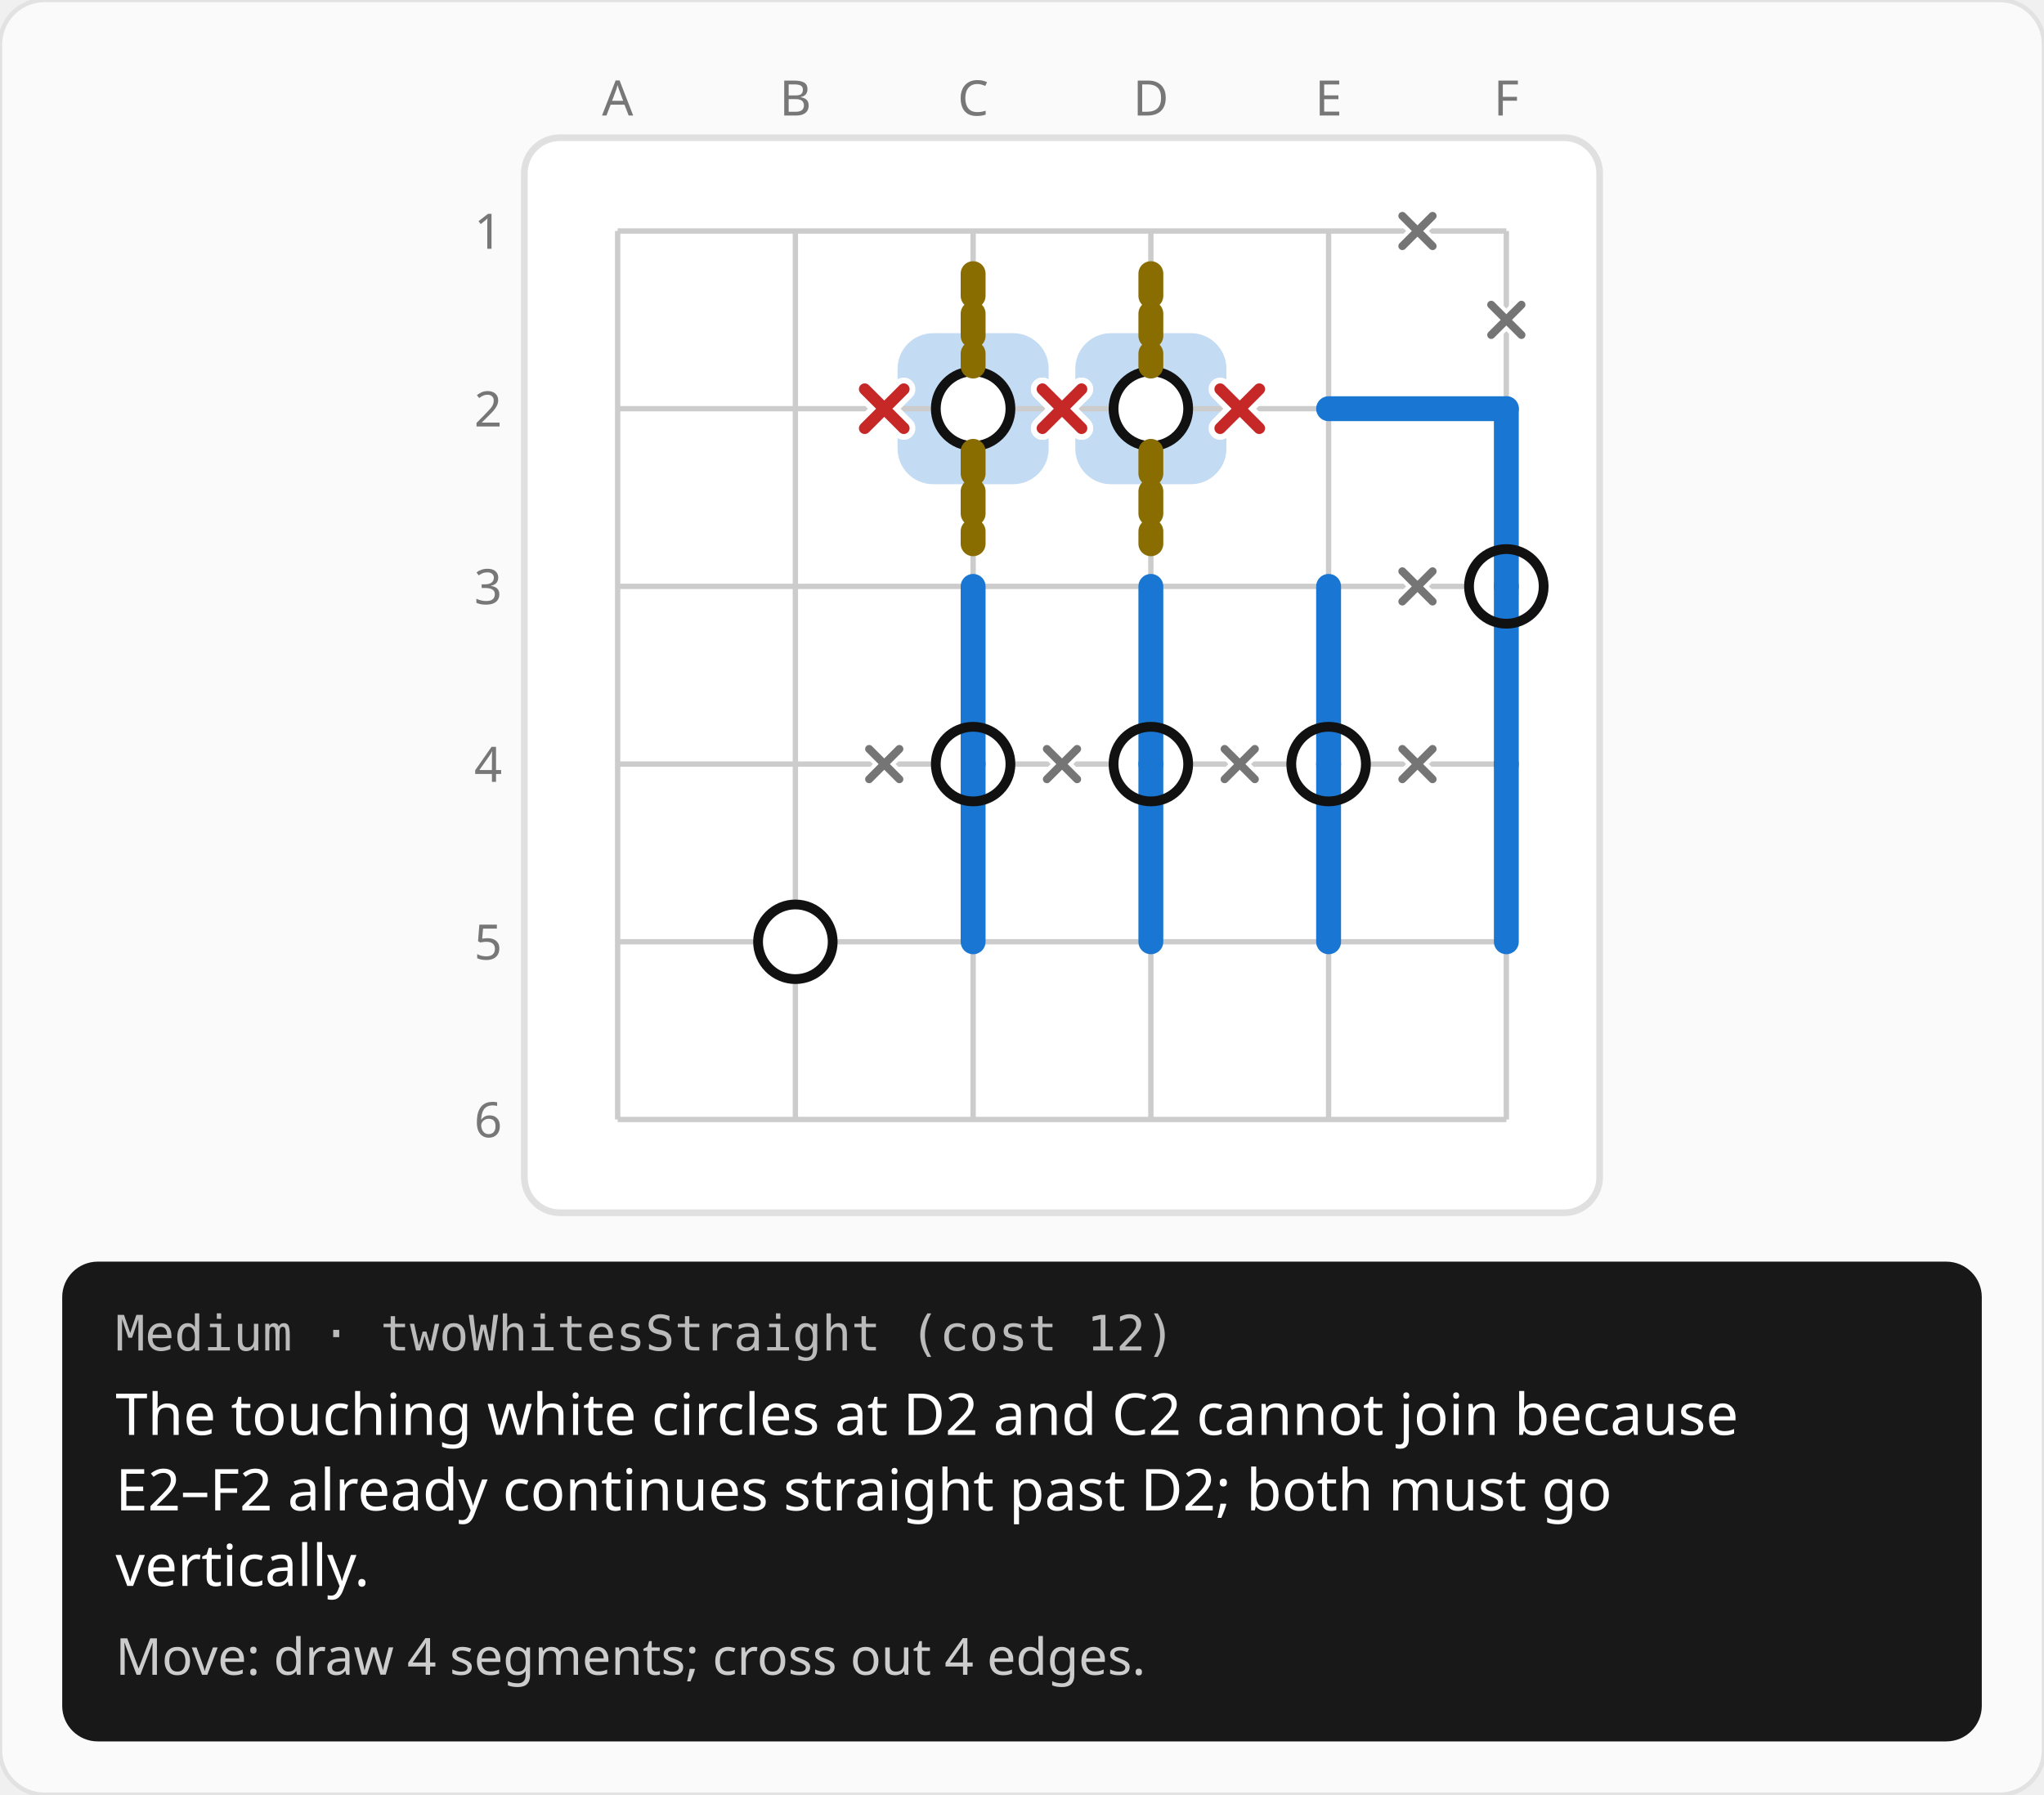
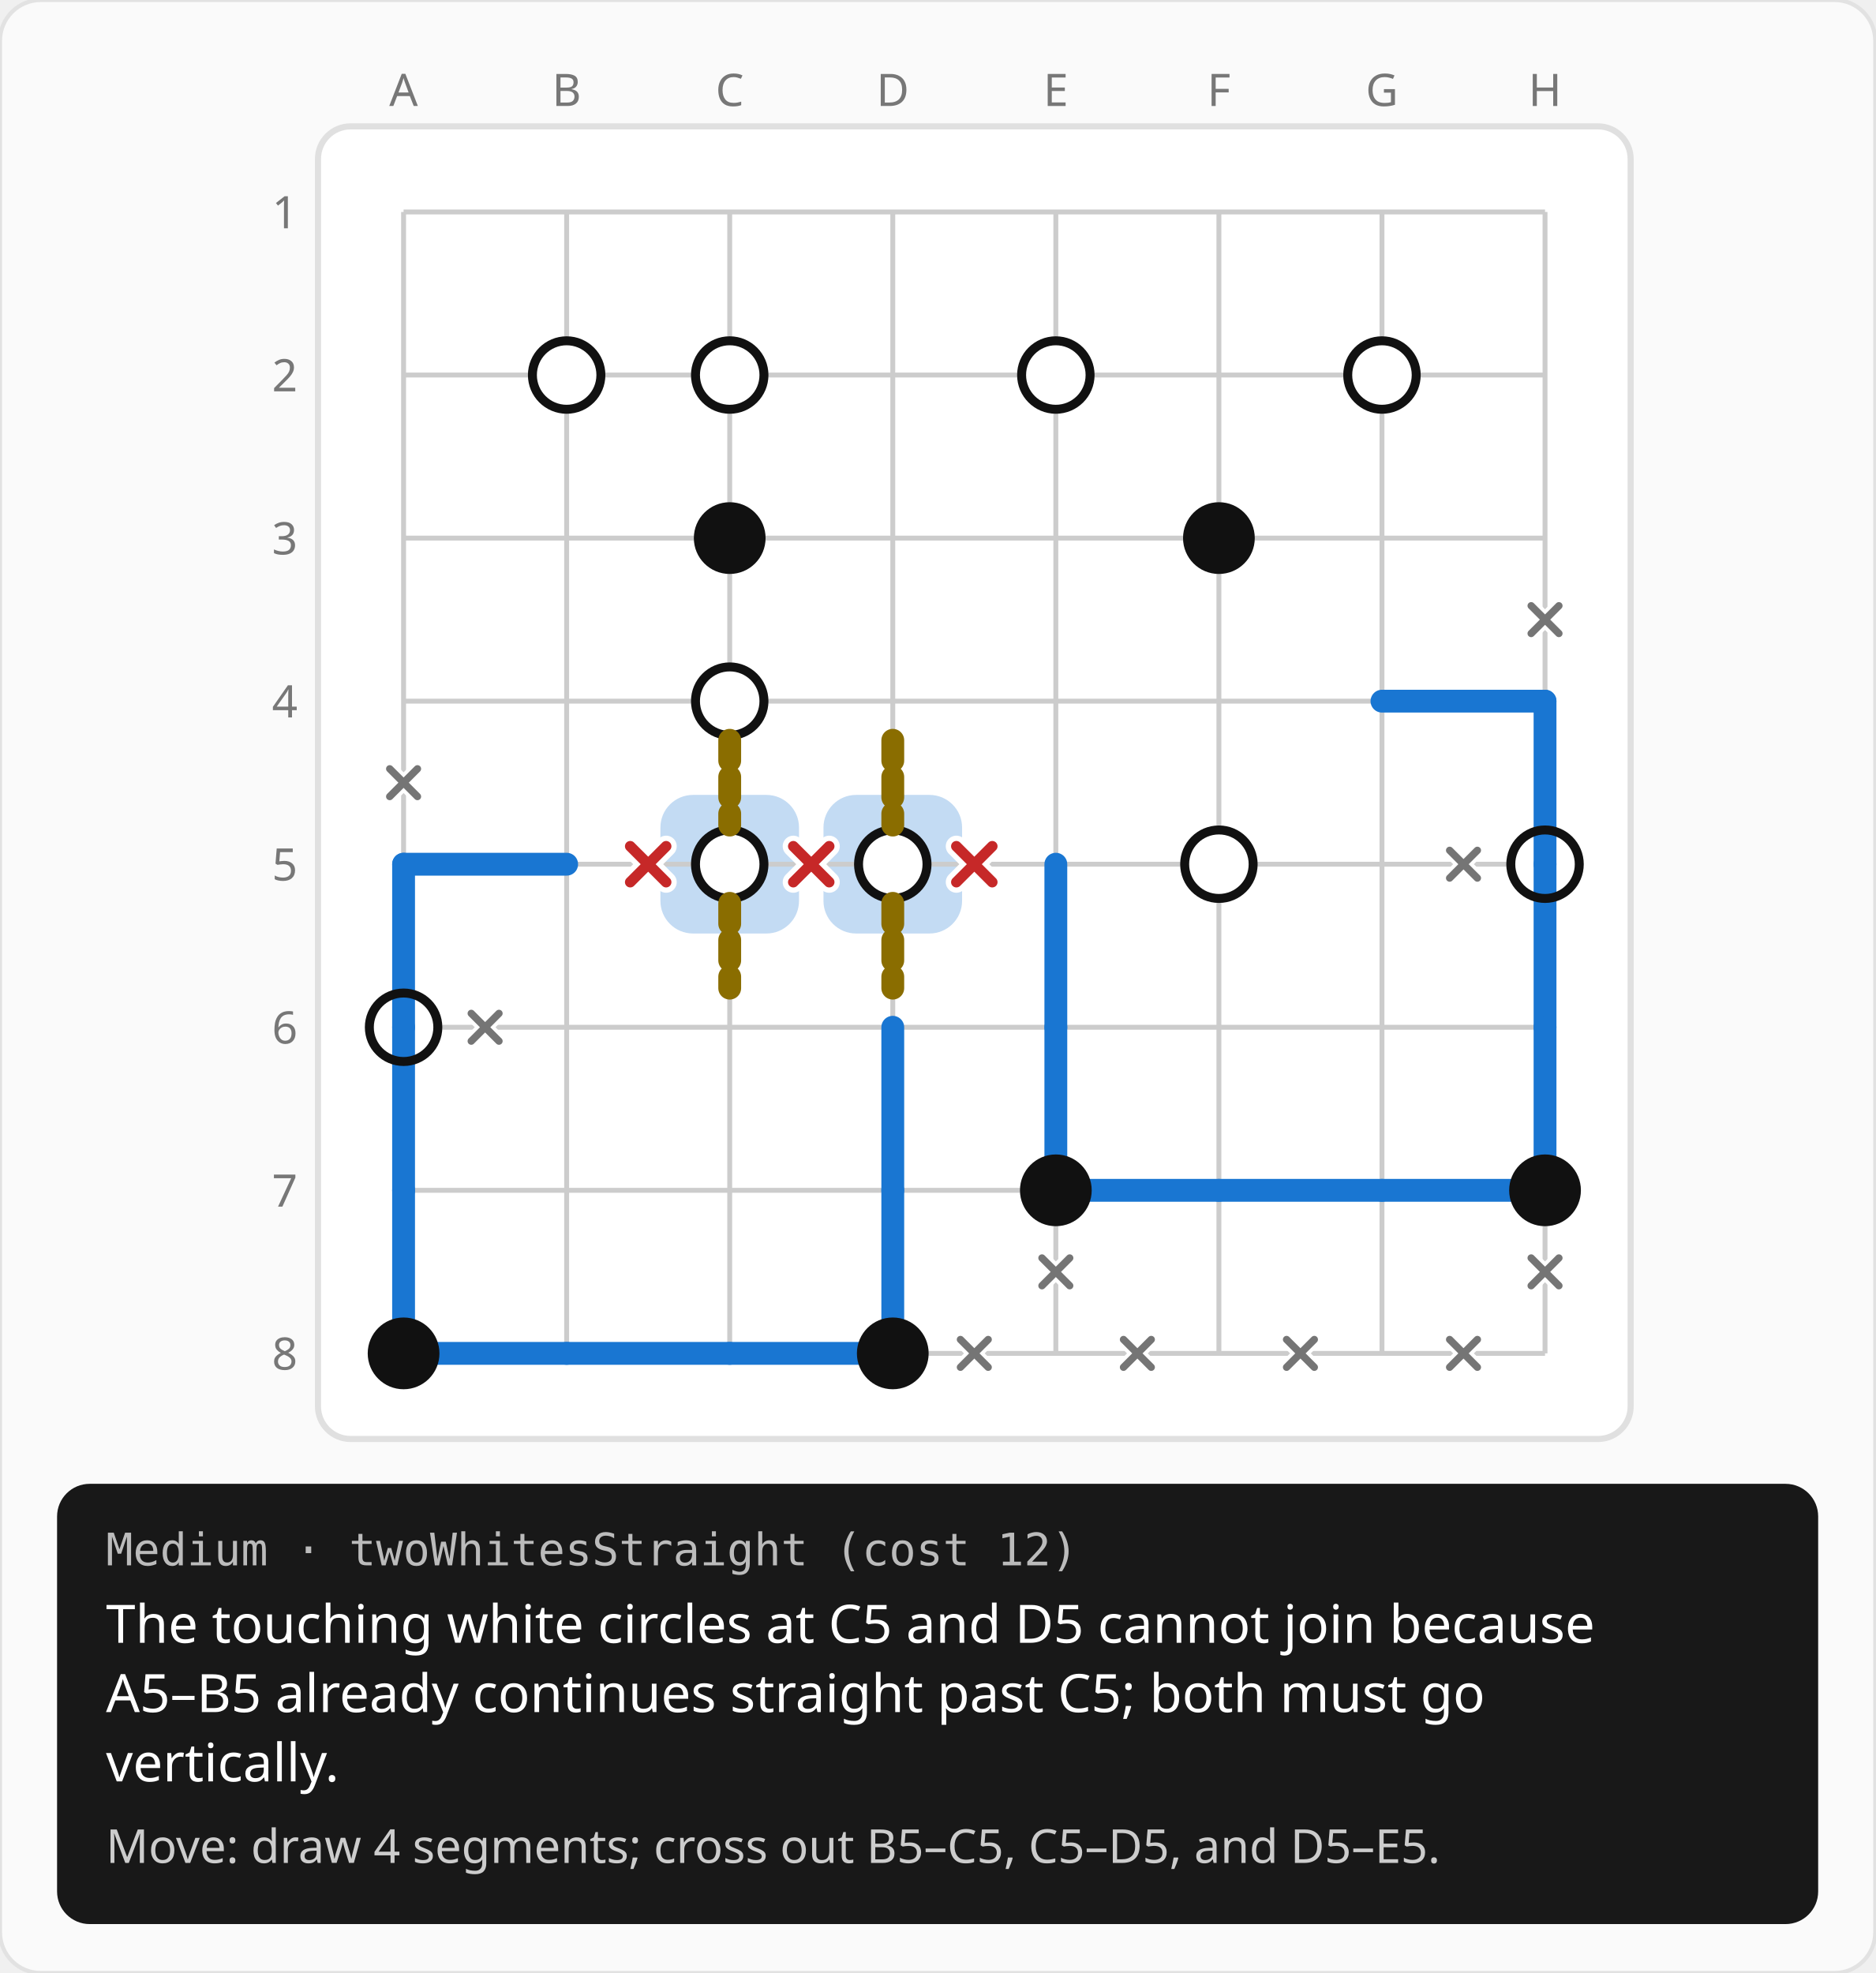
- <svg xmlns="http://www.w3.org/2000/svg" width="460" height="404" viewBox="0 0 460 404">
-   <rect width="460" height="404" rx="10" fill="#fafafa" stroke="#e2e2e2" />
+ <svg xmlns="http://www.w3.org/2000/svg" width="460" height="484" viewBox="0 0 460 484">
+   <rect width="460" height="484" rx="10" fill="#fafafa" stroke="#e2e2e2" />
  <defs>
    <pattern id="hatch" width="8" height="8" patternUnits="userSpaceOnUse" patternTransform="rotate(45)">
      <line x1="0" y1="0" x2="0" y2="8" stroke="#d55e00" stroke-width="3" opacity="0.55" />
    </pattern>
  </defs>
-   <g transform="translate(99 12)">
+   <g transform="translate(59 12)">
    <text x="40" y="14" fill="#777777" font-size="11" font-family="system-ui, sans-serif" text-anchor="middle">A</text>
    <text x="80" y="14" fill="#777777" font-size="11" font-family="system-ui, sans-serif" text-anchor="middle">B</text>
    <text x="120" y="14" fill="#777777" font-size="11" font-family="system-ui, sans-serif" text-anchor="middle">C</text>
    <text x="160" y="14" fill="#777777" font-size="11" font-family="system-ui, sans-serif" text-anchor="middle">D</text>
    <text x="200" y="14" fill="#777777" font-size="11" font-family="system-ui, sans-serif" text-anchor="middle">E</text>
    <text x="240" y="14" fill="#777777" font-size="11" font-family="system-ui, sans-serif" text-anchor="middle">F</text>
+     <text x="280" y="14" fill="#777777" font-size="11" font-family="system-ui, sans-serif" text-anchor="middle">G</text>
+     <text x="320" y="14" fill="#777777" font-size="11" font-family="system-ui, sans-serif" text-anchor="middle">H</text>
    <text x="14" y="44" fill="#777777" font-size="11" font-family="system-ui, sans-serif" text-anchor="end">1</text>
    <text x="14" y="84" fill="#777777" font-size="11" font-family="system-ui, sans-serif" text-anchor="end">2</text>
    <text x="14" y="124" fill="#777777" font-size="11" font-family="system-ui, sans-serif" text-anchor="end">3</text>
    <text x="14" y="164" fill="#777777" font-size="11" font-family="system-ui, sans-serif" text-anchor="end">4</text>
    <text x="14" y="204" fill="#777777" font-size="11" font-family="system-ui, sans-serif" text-anchor="end">5</text>
    <text x="14" y="244" fill="#777777" font-size="11" font-family="system-ui, sans-serif" text-anchor="end">6</text>
+     <text x="14" y="284" fill="#777777" font-size="11" font-family="system-ui, sans-serif" text-anchor="end">7</text>
+     <text x="14" y="324" fill="#777777" font-size="11" font-family="system-ui, sans-serif" text-anchor="end">8</text>
    <g transform="translate(18 18)">
-       <rect x="1" y="1" width="242" height="242" rx="8" fill="#ffffff" stroke="#e0e0e0" stroke-width="1.5" />
-       <rect x="125" y="45" width="34" height="34" rx="8" fill="rgba(25,118,210,0.26)" />
-       <rect x="85" y="45" width="34" height="34" rx="8" fill="rgba(25,118,210,0.26)" />
-       <line x1="22" y1="22" x2="222" y2="22" stroke="#cccccc" stroke-width="1.2" />
-       <line x1="22" y1="62" x2="222" y2="62" stroke="#cccccc" stroke-width="1.2" />
-       <line x1="22" y1="102" x2="222" y2="102" stroke="#cccccc" stroke-width="1.2" />
-       <line x1="22" y1="142" x2="222" y2="142" stroke="#cccccc" stroke-width="1.2" />
-       <line x1="22" y1="182" x2="222" y2="182" stroke="#cccccc" stroke-width="1.2" />
-       <line x1="22" y1="222" x2="222" y2="222" stroke="#cccccc" stroke-width="1.2" />
-       <line x1="22" y1="22" x2="22" y2="222" stroke="#cccccc" stroke-width="1.2" />
-       <line x1="62" y1="22" x2="62" y2="222" stroke="#cccccc" stroke-width="1.2" />
-       <line x1="102" y1="22" x2="102" y2="222" stroke="#cccccc" stroke-width="1.2" />
-       <line x1="142" y1="22" x2="142" y2="222" stroke="#cccccc" stroke-width="1.2" />
-       <line x1="182" y1="22" x2="182" y2="222" stroke="#cccccc" stroke-width="1.2" />
-       <line x1="222" y1="22" x2="222" y2="222" stroke="#cccccc" stroke-width="1.2" />
+       <rect x="1" y="1" width="322" height="322" rx="8" fill="#ffffff" stroke="#e0e0e0" stroke-width="1.5" />
+       <rect x="85" y="165" width="34" height="34" rx="8" fill="rgba(25,118,210,0.26)" />
+       <rect x="125" y="165" width="34" height="34" rx="8" fill="rgba(25,118,210,0.26)" />
+       <line x1="22" y1="22" x2="302" y2="22" stroke="#cccccc" stroke-width="1.2" />
+       <line x1="22" y1="62" x2="302" y2="62" stroke="#cccccc" stroke-width="1.2" />
+       <line x1="22" y1="102" x2="302" y2="102" stroke="#cccccc" stroke-width="1.2" />
+       <line x1="22" y1="142" x2="302" y2="142" stroke="#cccccc" stroke-width="1.2" />
+       <line x1="22" y1="182" x2="302" y2="182" stroke="#cccccc" stroke-width="1.2" />
+       <line x1="22" y1="222" x2="302" y2="222" stroke="#cccccc" stroke-width="1.2" />
+       <line x1="22" y1="262" x2="302" y2="262" stroke="#cccccc" stroke-width="1.2" />
+       <line x1="22" y1="302" x2="302" y2="302" stroke="#cccccc" stroke-width="1.2" />
+       <line x1="22" y1="22" x2="22" y2="302" stroke="#cccccc" stroke-width="1.2" />
+       <line x1="62" y1="22" x2="62" y2="302" stroke="#cccccc" stroke-width="1.2" />
+       <line x1="102" y1="22" x2="102" y2="302" stroke="#cccccc" stroke-width="1.2" />
+       <line x1="142" y1="22" x2="142" y2="302" stroke="#cccccc" stroke-width="1.2" />
+       <line x1="182" y1="22" x2="182" y2="302" stroke="#cccccc" stroke-width="1.2" />
+       <line x1="222" y1="22" x2="222" y2="302" stroke="#cccccc" stroke-width="1.2" />
+       <line x1="262" y1="22" x2="262" y2="302" stroke="#cccccc" stroke-width="1.2" />
+       <line x1="302" y1="22" x2="302" y2="302" stroke="#cccccc" stroke-width="1.2" />
+       <circle cx="62" cy="62" r="8.4" fill="#ffffff" />
      <circle cx="102" cy="62" r="8.4" fill="#ffffff" />
-       <circle cx="142" cy="62" r="8.4" fill="#ffffff" />
-       <circle cx="222" cy="102" r="8.4" fill="#ffffff" />
+       <circle cx="182" cy="62" r="8.4" fill="#ffffff" />
+       <circle cx="262" cy="62" r="8.4" fill="#ffffff" />
      <circle cx="102" cy="142" r="8.4" fill="#ffffff" />
-       <circle cx="142" cy="142" r="8.4" fill="#ffffff" />
-       <circle cx="182" cy="142" r="8.4" fill="#ffffff" />
-       <circle cx="62" cy="182" r="8.4" fill="#ffffff" />
-       <line x1="182" y1="62" x2="222" y2="62" stroke="#1976d2" stroke-width="5.6" stroke-linecap="round" />
-       <line x1="222" y1="62" x2="222" y2="102" stroke="#1976d2" stroke-width="5.6" stroke-linecap="round" />
-       <line x1="102" y1="102" x2="102" y2="142" stroke="#1976d2" stroke-width="5.6" stroke-linecap="round" />
-       <line x1="142" y1="102" x2="142" y2="142" stroke="#1976d2" stroke-width="5.6" stroke-linecap="round" />
-       <line x1="182" y1="102" x2="182" y2="142" stroke="#1976d2" stroke-width="5.6" stroke-linecap="round" />
-       <line x1="222" y1="102" x2="222" y2="142" stroke="#1976d2" stroke-width="5.6" stroke-linecap="round" />
-       <line x1="102" y1="142" x2="102" y2="182" stroke="#1976d2" stroke-width="5.6" stroke-linecap="round" />
-       <line x1="142" y1="142" x2="142" y2="182" stroke="#1976d2" stroke-width="5.6" stroke-linecap="round" />
-       <line x1="182" y1="142" x2="182" y2="182" stroke="#1976d2" stroke-width="5.6" stroke-linecap="round" />
-       <line x1="222" y1="142" x2="222" y2="182" stroke="#1976d2" stroke-width="5.6" stroke-linecap="round" />
+       <circle cx="102" cy="182" r="8.4" fill="#ffffff" />
+       <circle cx="142" cy="182" r="8.4" fill="#ffffff" />
+       <circle cx="222" cy="182" r="8.4" fill="#ffffff" />
+       <circle cx="302" cy="182" r="8.4" fill="#ffffff" />
+       <circle cx="22" cy="222" r="8.4" fill="#ffffff" />
+       <line x1="262" y1="142" x2="302" y2="142" stroke="#1976d2" stroke-width="5.6" stroke-linecap="round" />
+       <line x1="302" y1="142" x2="302" y2="182" stroke="#1976d2" stroke-width="5.6" stroke-linecap="round" />
+       <line x1="22" y1="182" x2="62" y2="182" stroke="#1976d2" stroke-width="5.6" stroke-linecap="round" />
+       <line x1="22" y1="182" x2="22" y2="222" stroke="#1976d2" stroke-width="5.6" stroke-linecap="round" />
+       <line x1="182" y1="182" x2="182" y2="222" stroke="#1976d2" stroke-width="5.6" stroke-linecap="round" />
+       <line x1="302" y1="182" x2="302" y2="222" stroke="#1976d2" stroke-width="5.6" stroke-linecap="round" />
+       <line x1="22" y1="222" x2="22" y2="262" stroke="#1976d2" stroke-width="5.6" stroke-linecap="round" />
+       <line x1="142" y1="222" x2="142" y2="262" stroke="#1976d2" stroke-width="5.6" stroke-linecap="round" />
+       <line x1="182" y1="222" x2="182" y2="262" stroke="#1976d2" stroke-width="5.6" stroke-linecap="round" />
+       <line x1="302" y1="222" x2="302" y2="262" stroke="#1976d2" stroke-width="5.6" stroke-linecap="round" />
+       <line x1="22" y1="262" x2="22" y2="302" stroke="#1976d2" stroke-width="5.6" stroke-linecap="round" />
+       <line x1="142" y1="262" x2="142" y2="302" stroke="#1976d2" stroke-width="5.6" stroke-linecap="round" />
+       <line x1="182" y1="262" x2="222" y2="262" stroke="#1976d2" stroke-width="5.6" stroke-linecap="round" />
+       <line x1="222" y1="262" x2="262" y2="262" stroke="#1976d2" stroke-width="5.6" stroke-linecap="round" />
+       <line x1="262" y1="262" x2="302" y2="262" stroke="#1976d2" stroke-width="5.6" stroke-linecap="round" />
+       <line x1="22" y1="302" x2="62" y2="302" stroke="#1976d2" stroke-width="5.6" stroke-linecap="round" />
+       <line x1="62" y1="302" x2="102" y2="302" stroke="#1976d2" stroke-width="5.6" stroke-linecap="round" />
+       <line x1="102" y1="302" x2="142" y2="302" stroke="#1976d2" stroke-width="5.6" stroke-linecap="round" />
+       <circle cx="62" cy="62" r="8.4" fill="none" stroke="#111111" stroke-width="2.2" />
      <circle cx="102" cy="62" r="8.4" fill="none" stroke="#111111" stroke-width="2.2" />
-       <circle cx="142" cy="62" r="8.4" fill="none" stroke="#111111" stroke-width="2.2" />
-       <circle cx="222" cy="102" r="8.4" fill="none" stroke="#111111" stroke-width="2.2" />
+       <circle cx="182" cy="62" r="8.4" fill="none" stroke="#111111" stroke-width="2.2" />
+       <circle cx="262" cy="62" r="8.4" fill="none" stroke="#111111" stroke-width="2.2" />
+       <circle cx="102" cy="102" r="8.8" fill="#111111" />
+       <circle cx="222" cy="102" r="8.8" fill="#111111" />
      <circle cx="102" cy="142" r="8.4" fill="none" stroke="#111111" stroke-width="2.2" />
-       <circle cx="142" cy="142" r="8.4" fill="none" stroke="#111111" stroke-width="2.2" />
-       <circle cx="182" cy="142" r="8.4" fill="none" stroke="#111111" stroke-width="2.2" />
-       <circle cx="62" cy="182" r="8.4" fill="none" stroke="#111111" stroke-width="2.2" />
-       <path d="M198.6 18.6L205.4 25.4M198.6 25.4L205.4 18.6" stroke="#ffffff" stroke-width="3.6" stroke-linecap="round" />
-       <path d="M198.6 18.6L205.4 25.4M198.6 25.4L205.4 18.6" stroke="#757575" stroke-width="1.8" stroke-linecap="round" />
-       <path d="M218.6 38.6L225.4 45.4M218.6 45.4L225.4 38.6" stroke="#ffffff" stroke-width="3.6" stroke-linecap="round" />
-       <path d="M218.6 38.6L225.4 45.4M218.6 45.4L225.4 38.6" stroke="#757575" stroke-width="1.8" stroke-linecap="round" />
-       <path d="M198.6 98.6L205.4 105.4M198.6 105.4L205.4 98.6" stroke="#ffffff" stroke-width="3.6" stroke-linecap="round" />
-       <path d="M198.6 98.6L205.4 105.4M198.6 105.4L205.4 98.6" stroke="#757575" stroke-width="1.8" stroke-linecap="round" />
-       <path d="M78.6 138.6L85.4 145.4M78.6 145.4L85.4 138.6" stroke="#ffffff" stroke-width="3.6" stroke-linecap="round" />
-       <path d="M78.6 138.6L85.4 145.4M78.6 145.4L85.4 138.6" stroke="#757575" stroke-width="1.8" stroke-linecap="round" />
-       <path d="M118.6 138.6L125.4 145.4M118.6 145.4L125.4 138.6" stroke="#ffffff" stroke-width="3.6" stroke-linecap="round" />
-       <path d="M118.6 138.6L125.4 145.4M118.6 145.4L125.4 138.6" stroke="#757575" stroke-width="1.8" stroke-linecap="round" />
-       <path d="M158.6 138.6L165.4 145.4M158.6 145.4L165.4 138.6" stroke="#ffffff" stroke-width="3.6" stroke-linecap="round" />
-       <path d="M158.6 138.6L165.4 145.4M158.6 145.4L165.4 138.6" stroke="#757575" stroke-width="1.8" stroke-linecap="round" />
-       <path d="M198.6 138.6L205.4 145.4M198.6 145.4L205.4 138.6" stroke="#ffffff" stroke-width="3.6" stroke-linecap="round" />
-       <path d="M198.6 138.6L205.4 145.4M198.6 145.4L205.4 138.6" stroke="#757575" stroke-width="1.8" stroke-linecap="round" />
-       <line x1="142" y1="31.6" x2="142" y2="52.4" stroke="#8a6d00" stroke-width="5.6" stroke-linecap="round" stroke-dasharray="5 4" />
-       <line x1="142" y1="71.6" x2="142" y2="92.4" stroke="#8a6d00" stroke-width="5.6" stroke-linecap="round" stroke-dasharray="5 4" />
-       <line x1="102" y1="31.6" x2="102" y2="52.4" stroke="#8a6d00" stroke-width="5.6" stroke-linecap="round" stroke-dasharray="5 4" />
-       <line x1="102" y1="71.6" x2="102" y2="92.4" stroke="#8a6d00" stroke-width="5.6" stroke-linecap="round" stroke-dasharray="5 4" />
-       <path d="M117.6 57.6L126.4 66.4M117.6 66.4L126.4 57.6" stroke="#ffffff" stroke-width="5.2" stroke-linecap="round" />
-       <path d="M117.6 57.6L126.4 66.4M117.6 66.4L126.4 57.6" stroke="#c62828" stroke-width="2.6" stroke-linecap="round" />
-       <path d="M157.6 57.6L166.4 66.4M157.6 66.4L166.4 57.6" stroke="#ffffff" stroke-width="5.2" stroke-linecap="round" />
-       <path d="M157.6 57.6L166.4 66.4M157.6 66.4L166.4 57.6" stroke="#c62828" stroke-width="2.6" stroke-linecap="round" />
-       <path d="M77.6 57.6L86.4 66.4M77.6 66.4L86.4 57.6" stroke="#ffffff" stroke-width="5.2" stroke-linecap="round" />
-       <path d="M77.6 57.6L86.4 66.4M77.6 66.4L86.4 57.6" stroke="#c62828" stroke-width="2.6" stroke-linecap="round" />
-       <path d="M117.6 57.6L126.4 66.4M117.6 66.4L126.4 57.6" stroke="#ffffff" stroke-width="5.2" stroke-linecap="round" />
-       <path d="M117.6 57.6L126.4 66.4M117.6 66.4L126.4 57.6" stroke="#c62828" stroke-width="2.6" stroke-linecap="round" />
+       <circle cx="102" cy="182" r="8.4" fill="none" stroke="#111111" stroke-width="2.2" />
+       <circle cx="142" cy="182" r="8.4" fill="none" stroke="#111111" stroke-width="2.2" />
+       <circle cx="222" cy="182" r="8.4" fill="none" stroke="#111111" stroke-width="2.2" />
+       <circle cx="302" cy="182" r="8.4" fill="none" stroke="#111111" stroke-width="2.2" />
+       <circle cx="22" cy="222" r="8.4" fill="none" stroke="#111111" stroke-width="2.2" />
+       <circle cx="182" cy="262" r="8.8" fill="#111111" />
+       <circle cx="302" cy="262" r="8.8" fill="#111111" />
+       <circle cx="22" cy="302" r="8.8" fill="#111111" />
+       <circle cx="142" cy="302" r="8.8" fill="#111111" />
+       <path d="M298.6 118.6L305.4 125.4M298.6 125.4L305.4 118.6" stroke="#ffffff" stroke-width="3.6" stroke-linecap="round" />
+       <path d="M298.6 118.6L305.4 125.4M298.6 125.4L305.4 118.6" stroke="#757575" stroke-width="1.8" stroke-linecap="round" />
+       <path d="M18.6 158.6L25.4 165.4M18.6 165.4L25.4 158.6" stroke="#ffffff" stroke-width="3.6" stroke-linecap="round" />
+       <path d="M18.6 158.6L25.4 165.4M18.6 165.4L25.4 158.6" stroke="#757575" stroke-width="1.8" stroke-linecap="round" />
+       <path d="M278.6 178.6L285.4 185.4M278.6 185.4L285.4 178.6" stroke="#ffffff" stroke-width="3.6" stroke-linecap="round" />
+       <path d="M278.6 178.6L285.4 185.4M278.6 185.4L285.4 178.6" stroke="#757575" stroke-width="1.8" stroke-linecap="round" />
+       <path d="M38.6 218.6L45.4 225.4M38.6 225.4L45.4 218.6" stroke="#ffffff" stroke-width="3.6" stroke-linecap="round" />
+       <path d="M38.6 218.6L45.4 225.4M38.6 225.4L45.4 218.6" stroke="#757575" stroke-width="1.8" stroke-linecap="round" />
+       <path d="M178.6 278.6L185.4 285.4M178.6 285.4L185.4 278.6" stroke="#ffffff" stroke-width="3.6" stroke-linecap="round" />
+       <path d="M178.6 278.6L185.4 285.4M178.6 285.4L185.4 278.6" stroke="#757575" stroke-width="1.8" stroke-linecap="round" />
+       <path d="M298.6 278.6L305.4 285.4M298.6 285.4L305.4 278.6" stroke="#ffffff" stroke-width="3.6" stroke-linecap="round" />
+       <path d="M298.6 278.6L305.4 285.4M298.6 285.4L305.4 278.6" stroke="#757575" stroke-width="1.8" stroke-linecap="round" />
+       <path d="M158.6 298.6L165.4 305.4M158.6 305.4L165.4 298.6" stroke="#ffffff" stroke-width="3.6" stroke-linecap="round" />
+       <path d="M158.6 298.6L165.4 305.4M158.6 305.4L165.4 298.6" stroke="#757575" stroke-width="1.8" stroke-linecap="round" />
+       <path d="M198.6 298.6L205.4 305.4M198.6 305.4L205.4 298.6" stroke="#ffffff" stroke-width="3.6" stroke-linecap="round" />
+       <path d="M198.6 298.6L205.4 305.4M198.6 305.4L205.4 298.6" stroke="#757575" stroke-width="1.8" stroke-linecap="round" />
+       <path d="M238.6 298.6L245.4 305.4M238.6 305.4L245.4 298.6" stroke="#ffffff" stroke-width="3.6" stroke-linecap="round" />
+       <path d="M238.6 298.6L245.4 305.4M238.6 305.4L245.4 298.6" stroke="#757575" stroke-width="1.8" stroke-linecap="round" />
+       <path d="M278.6 298.6L285.4 305.4M278.6 305.4L285.4 298.6" stroke="#ffffff" stroke-width="3.6" stroke-linecap="round" />
+       <path d="M278.6 298.6L285.4 305.4M278.6 305.4L285.4 298.6" stroke="#757575" stroke-width="1.8" stroke-linecap="round" />
+       <line x1="102" y1="191.6" x2="102" y2="212.4" stroke="#8a6d00" stroke-width="5.6" stroke-linecap="round" stroke-dasharray="5 4" />
+       <line x1="102" y1="151.6" x2="102" y2="172.4" stroke="#8a6d00" stroke-width="5.6" stroke-linecap="round" stroke-dasharray="5 4" />
+       <line x1="142" y1="191.6" x2="142" y2="212.4" stroke="#8a6d00" stroke-width="5.6" stroke-linecap="round" stroke-dasharray="5 4" />
+       <line x1="142" y1="151.6" x2="142" y2="172.4" stroke="#8a6d00" stroke-width="5.6" stroke-linecap="round" stroke-dasharray="5 4" />
+       <path d="M77.6 177.6L86.4 186.4M77.6 186.4L86.4 177.6" stroke="#ffffff" stroke-width="5.2" stroke-linecap="round" />
+       <path d="M77.6 177.6L86.4 186.4M77.6 186.4L86.4 177.6" stroke="#c62828" stroke-width="2.6" stroke-linecap="round" />
+       <path d="M117.6 177.6L126.4 186.4M117.6 186.4L126.4 177.6" stroke="#ffffff" stroke-width="5.2" stroke-linecap="round" />
+       <path d="M117.6 177.6L126.4 186.4M117.6 186.4L126.4 177.6" stroke="#c62828" stroke-width="2.6" stroke-linecap="round" />
+       <path d="M157.6 177.6L166.4 186.4M157.6 186.4L166.4 177.6" stroke="#ffffff" stroke-width="5.2" stroke-linecap="round" />
+       <path d="M157.6 177.6L166.4 186.4M157.6 186.4L166.4 177.6" stroke="#c62828" stroke-width="2.6" stroke-linecap="round" />
    </g>
  </g>
-   <rect x="14" y="284" width="432" height="108" rx="8" fill="#181818" />
-   <text x="26" y="304" fill="#bbbbbb" font-size="11" font-family="ui-monospace, Menlo, monospace">Medium · twoWhitesStraight (cost 12)</text>
-   <text x="26" y="323" fill="#ffffff" font-size="13" font-family="system-ui, sans-serif">The touching white circles at D2 and C2 cannot join because</text>
-   <text x="26" y="340" fill="#ffffff" font-size="13" font-family="system-ui, sans-serif">E2–F2 already continues straight past D2; both must go</text>
-   <text x="26" y="357" fill="#ffffff" font-size="13" font-family="system-ui, sans-serif">vertically.</text>
-   <text x="26" y="377" fill="#cccccc" font-size="11.5" font-family="system-ui, sans-serif">Move: draw 4 segments; cross out 4 edges.</text>
+   <rect x="14" y="364" width="432" height="108" rx="8" fill="#181818" />
+   <text x="26" y="384" fill="#bbbbbb" font-size="11" font-family="ui-monospace, Menlo, monospace">Medium · twoWhitesStraight (cost 12)</text>
+   <text x="26" y="403" fill="#ffffff" font-size="13" font-family="system-ui, sans-serif">The touching white circles at C5 and D5 cannot join because</text>
+   <text x="26" y="420" fill="#ffffff" font-size="13" font-family="system-ui, sans-serif">A5–B5 already continues straight past C5; both must go</text>
+   <text x="26" y="437" fill="#ffffff" font-size="13" font-family="system-ui, sans-serif">vertically.</text>
+   <text x="26" y="457" fill="#cccccc" font-size="11.5" font-family="system-ui, sans-serif">Move: draw 4 segments; cross out B5–C5, C5–D5, and D5–E5.</text>
</svg>
